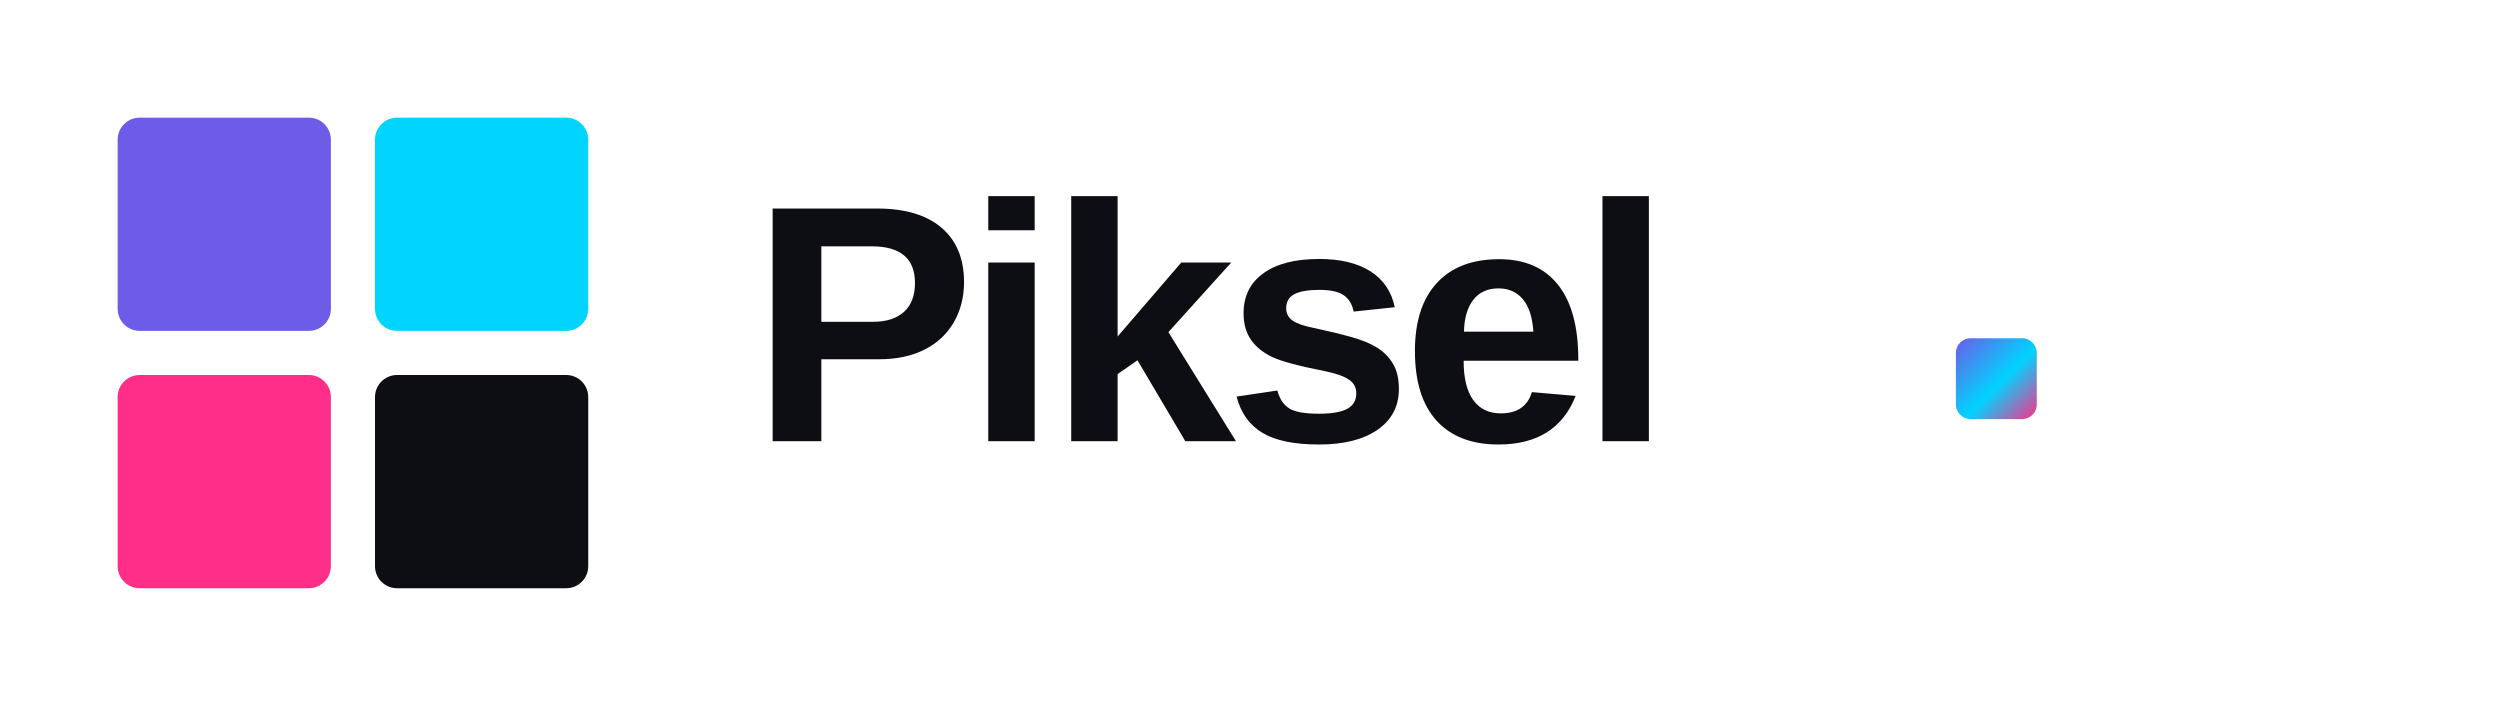
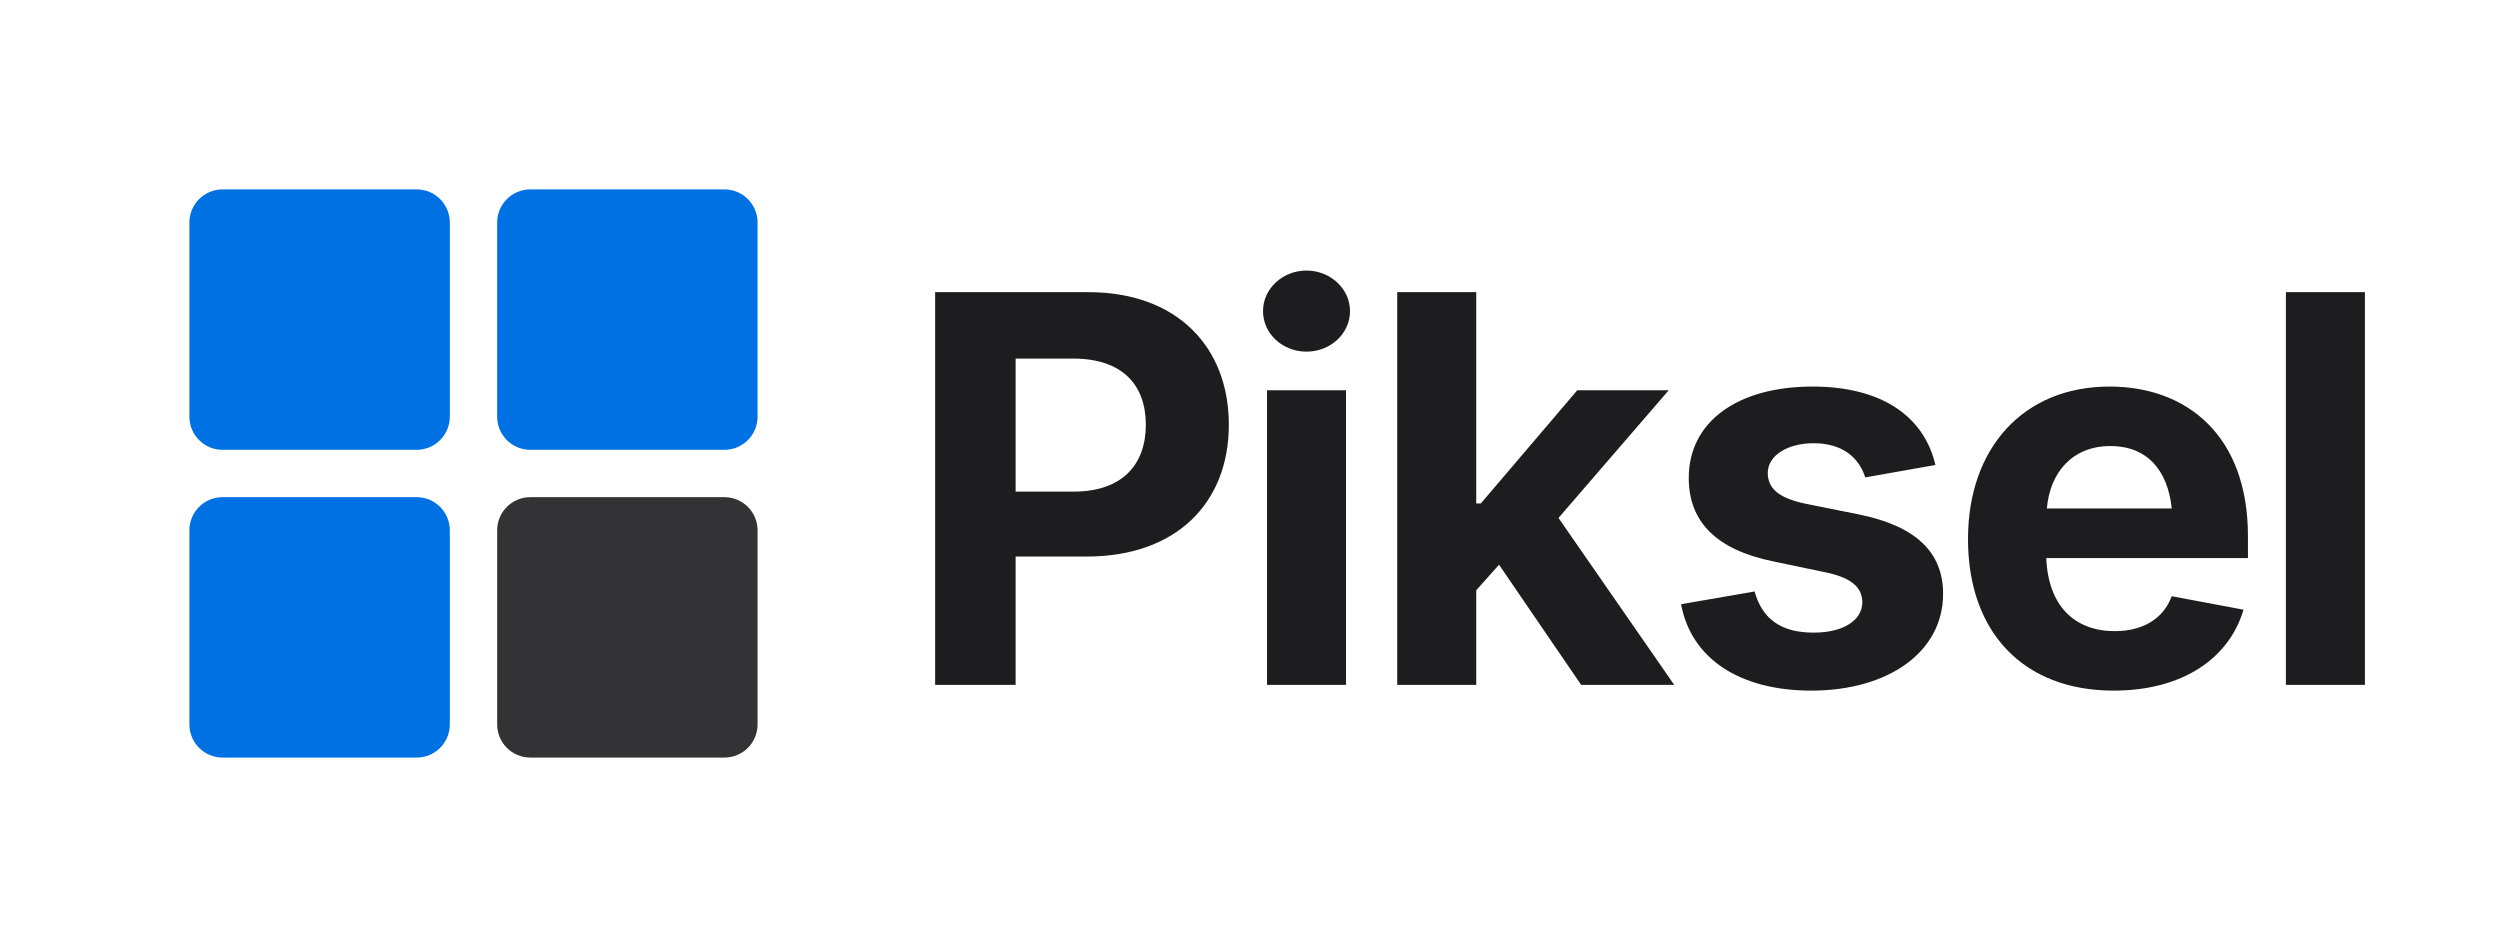
- <svg xmlns="http://www.w3.org/2000/svg" viewBox="0 0 340 96" width="340" height="96" role="img" aria-label="Piksel">
-   <defs>
-     <linearGradient id="g" x1="0" y1="0" x2="1" y2="1">
-       <stop offset="0%" stop-color="#6c5ce7" />
-       <stop offset="55%" stop-color="#00d4ff" />
-       <stop offset="100%" stop-color="#ff2e88" />
-     </linearGradient>
-   </defs>
-   <g transform="translate(16,16)">
-     <rect x="0" y="0" width="29" height="29" rx="3" fill="#6c5ce7" />
-     <rect x="35" y="0" width="29" height="29" rx="3" fill="#00d4ff" />
-     <rect x="0" y="35" width="29" height="29" rx="3" fill="#ff2e88" />
-     <rect x="35" y="35" width="29" height="29" rx="3" fill="#0d0d14" />
+ <svg xmlns="http://www.w3.org/2000/svg" viewBox="0 0 264 100" width="264" height="100" role="img" aria-label="Piksel">
+   <g transform="translate(20,20)">
+     <rect x="0" y="0" width="27.5" height="27.5" rx="3.5" fill="#0071e3" />
+     <rect x="32.5" y="0" width="27.5" height="27.5" rx="3.5" fill="#0071e3" />
+     <rect x="0" y="32.5" width="27.5" height="27.5" rx="3.5" fill="#0071e3" />
+     <rect x="32.5" y="32.5" width="27.5" height="27.5" rx="3.5" fill="#1d1d1f" opacity=".9" />
  </g>
-   <text x="102" y="60" font-family="'Space Grotesk','Poppins','Segoe UI',Arial,sans-serif" font-size="46" font-weight="700" letter-spacing="-1.5" fill="#0d0d14">Piksel</text>
-   <rect x="266" y="46" width="11" height="11" rx="2" fill="url(#g)" />
+   <text x="95" y="51" dominant-baseline="middle" font-family="'Inter Tight','Inter','Segoe UI',Arial,sans-serif" font-size="57" font-weight="700" letter-spacing="-1.7" fill="#1d1d1f">Piksel</text>
</svg>
